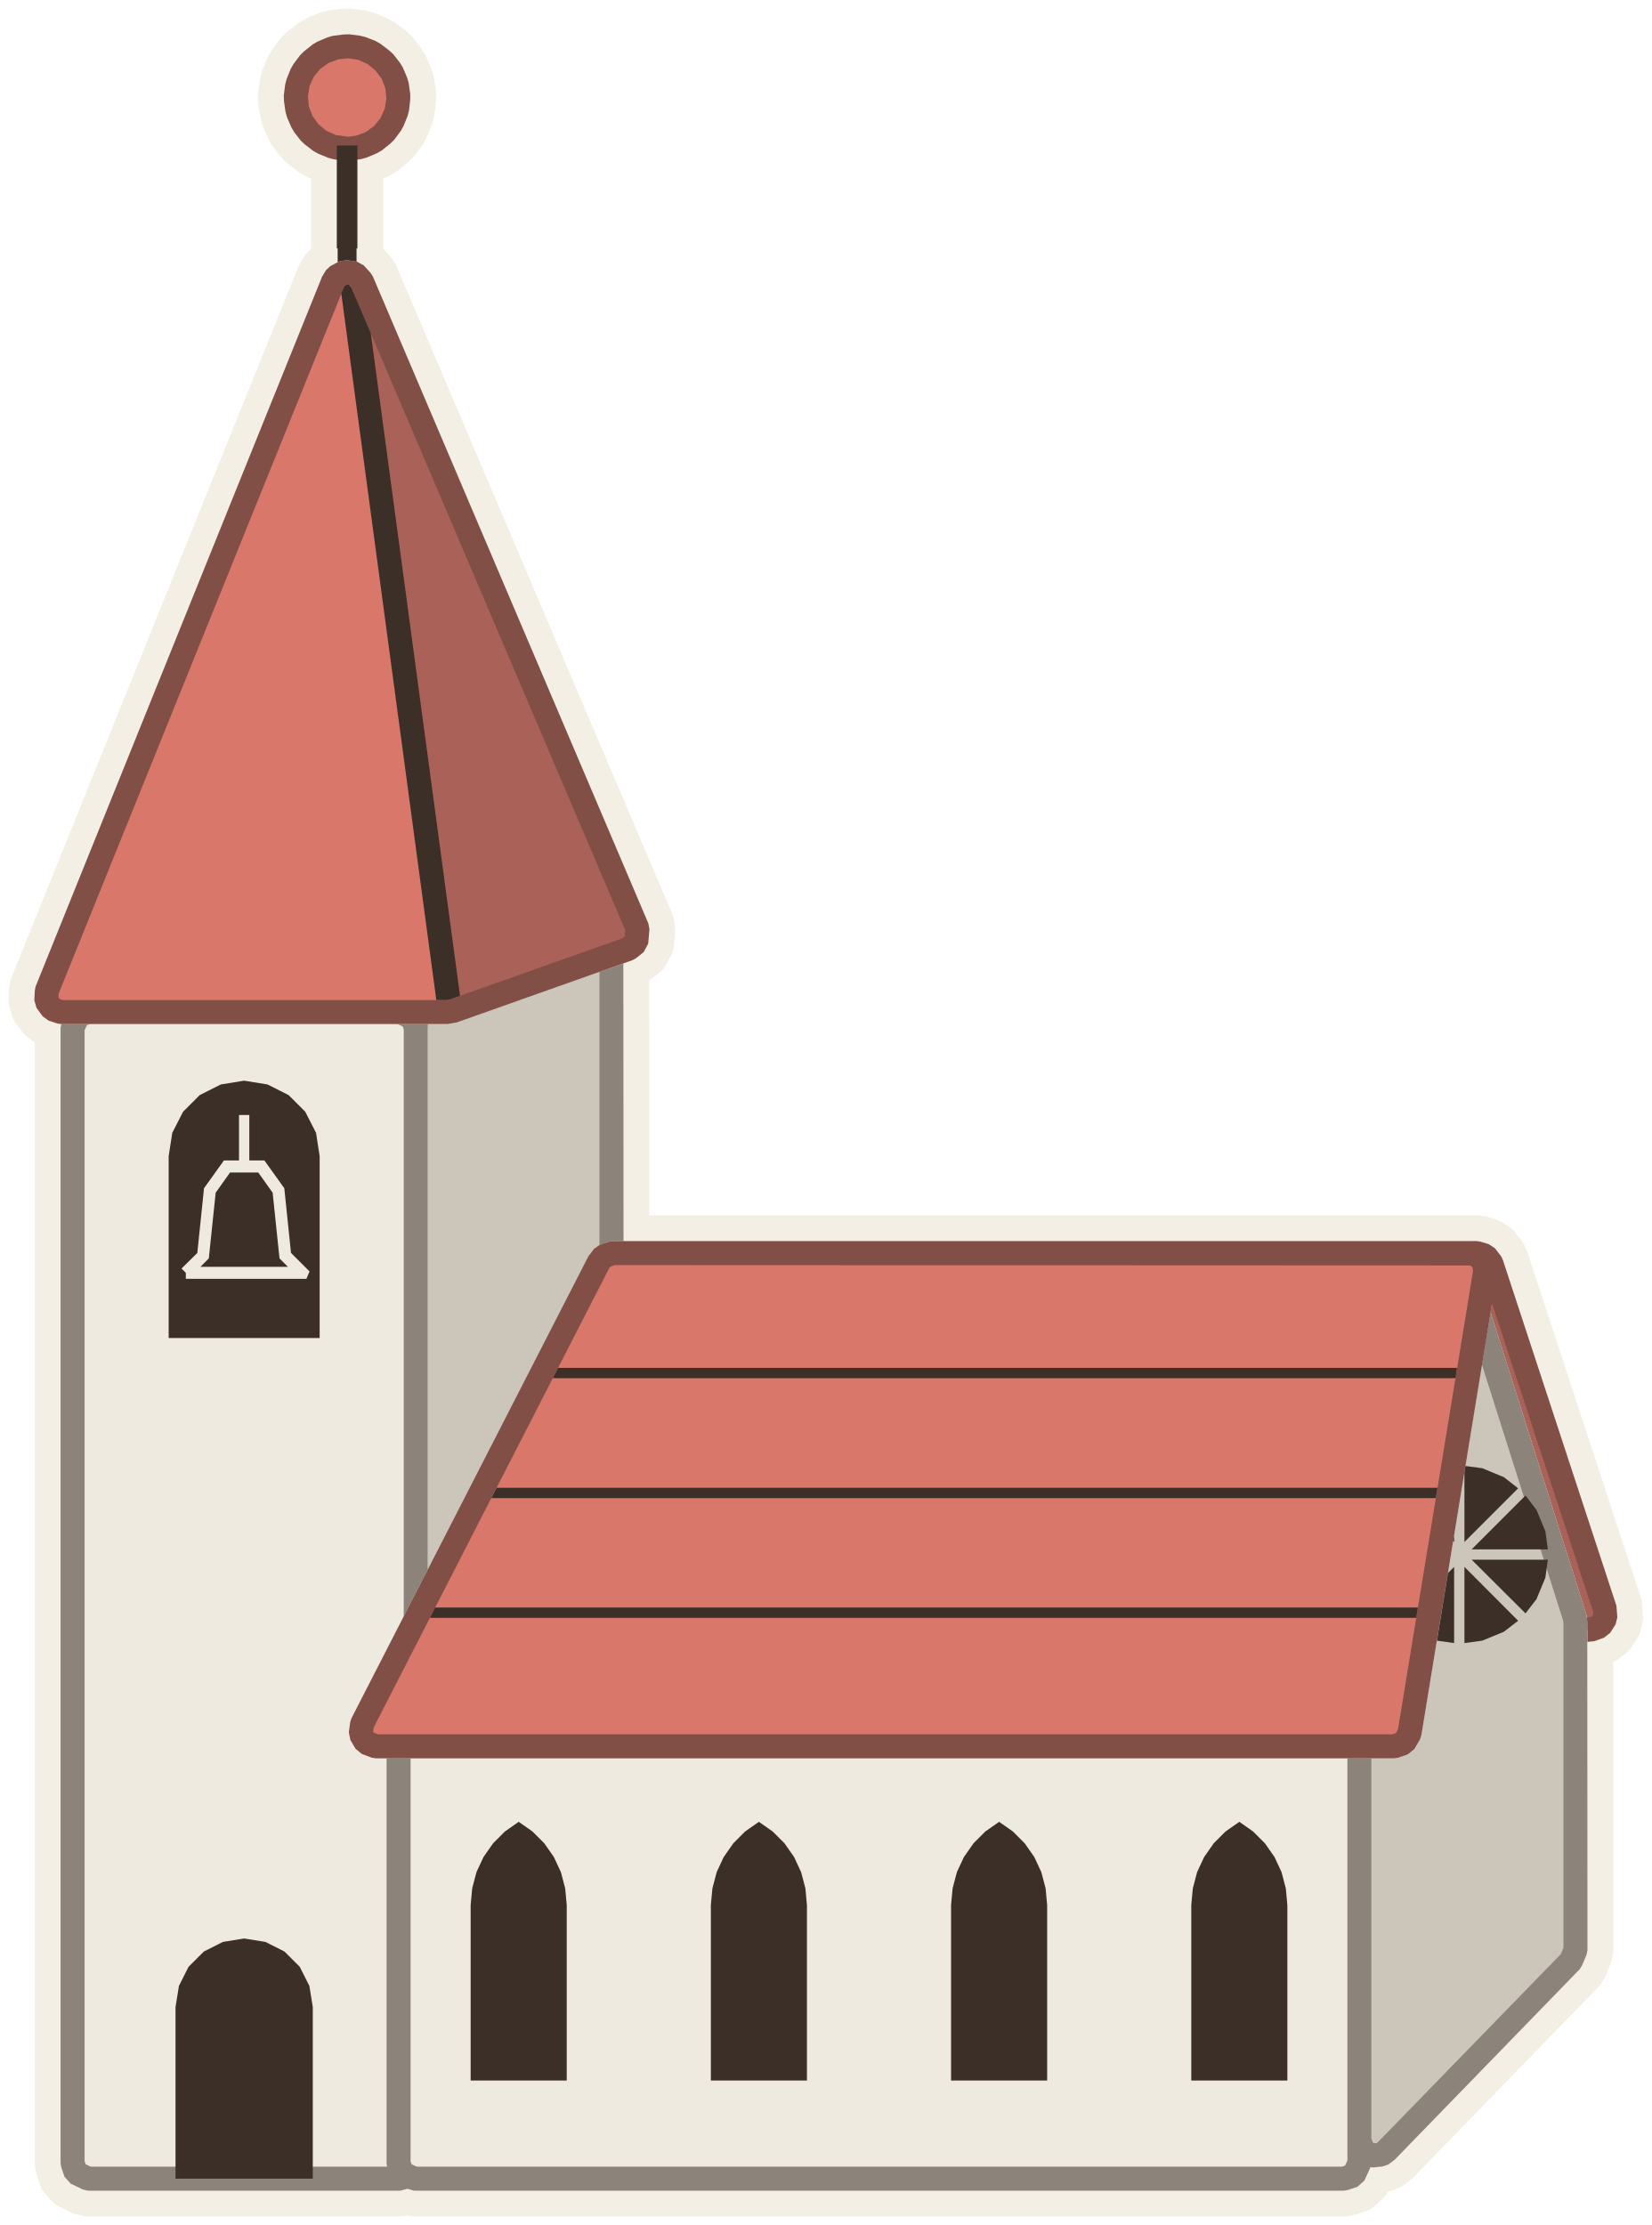
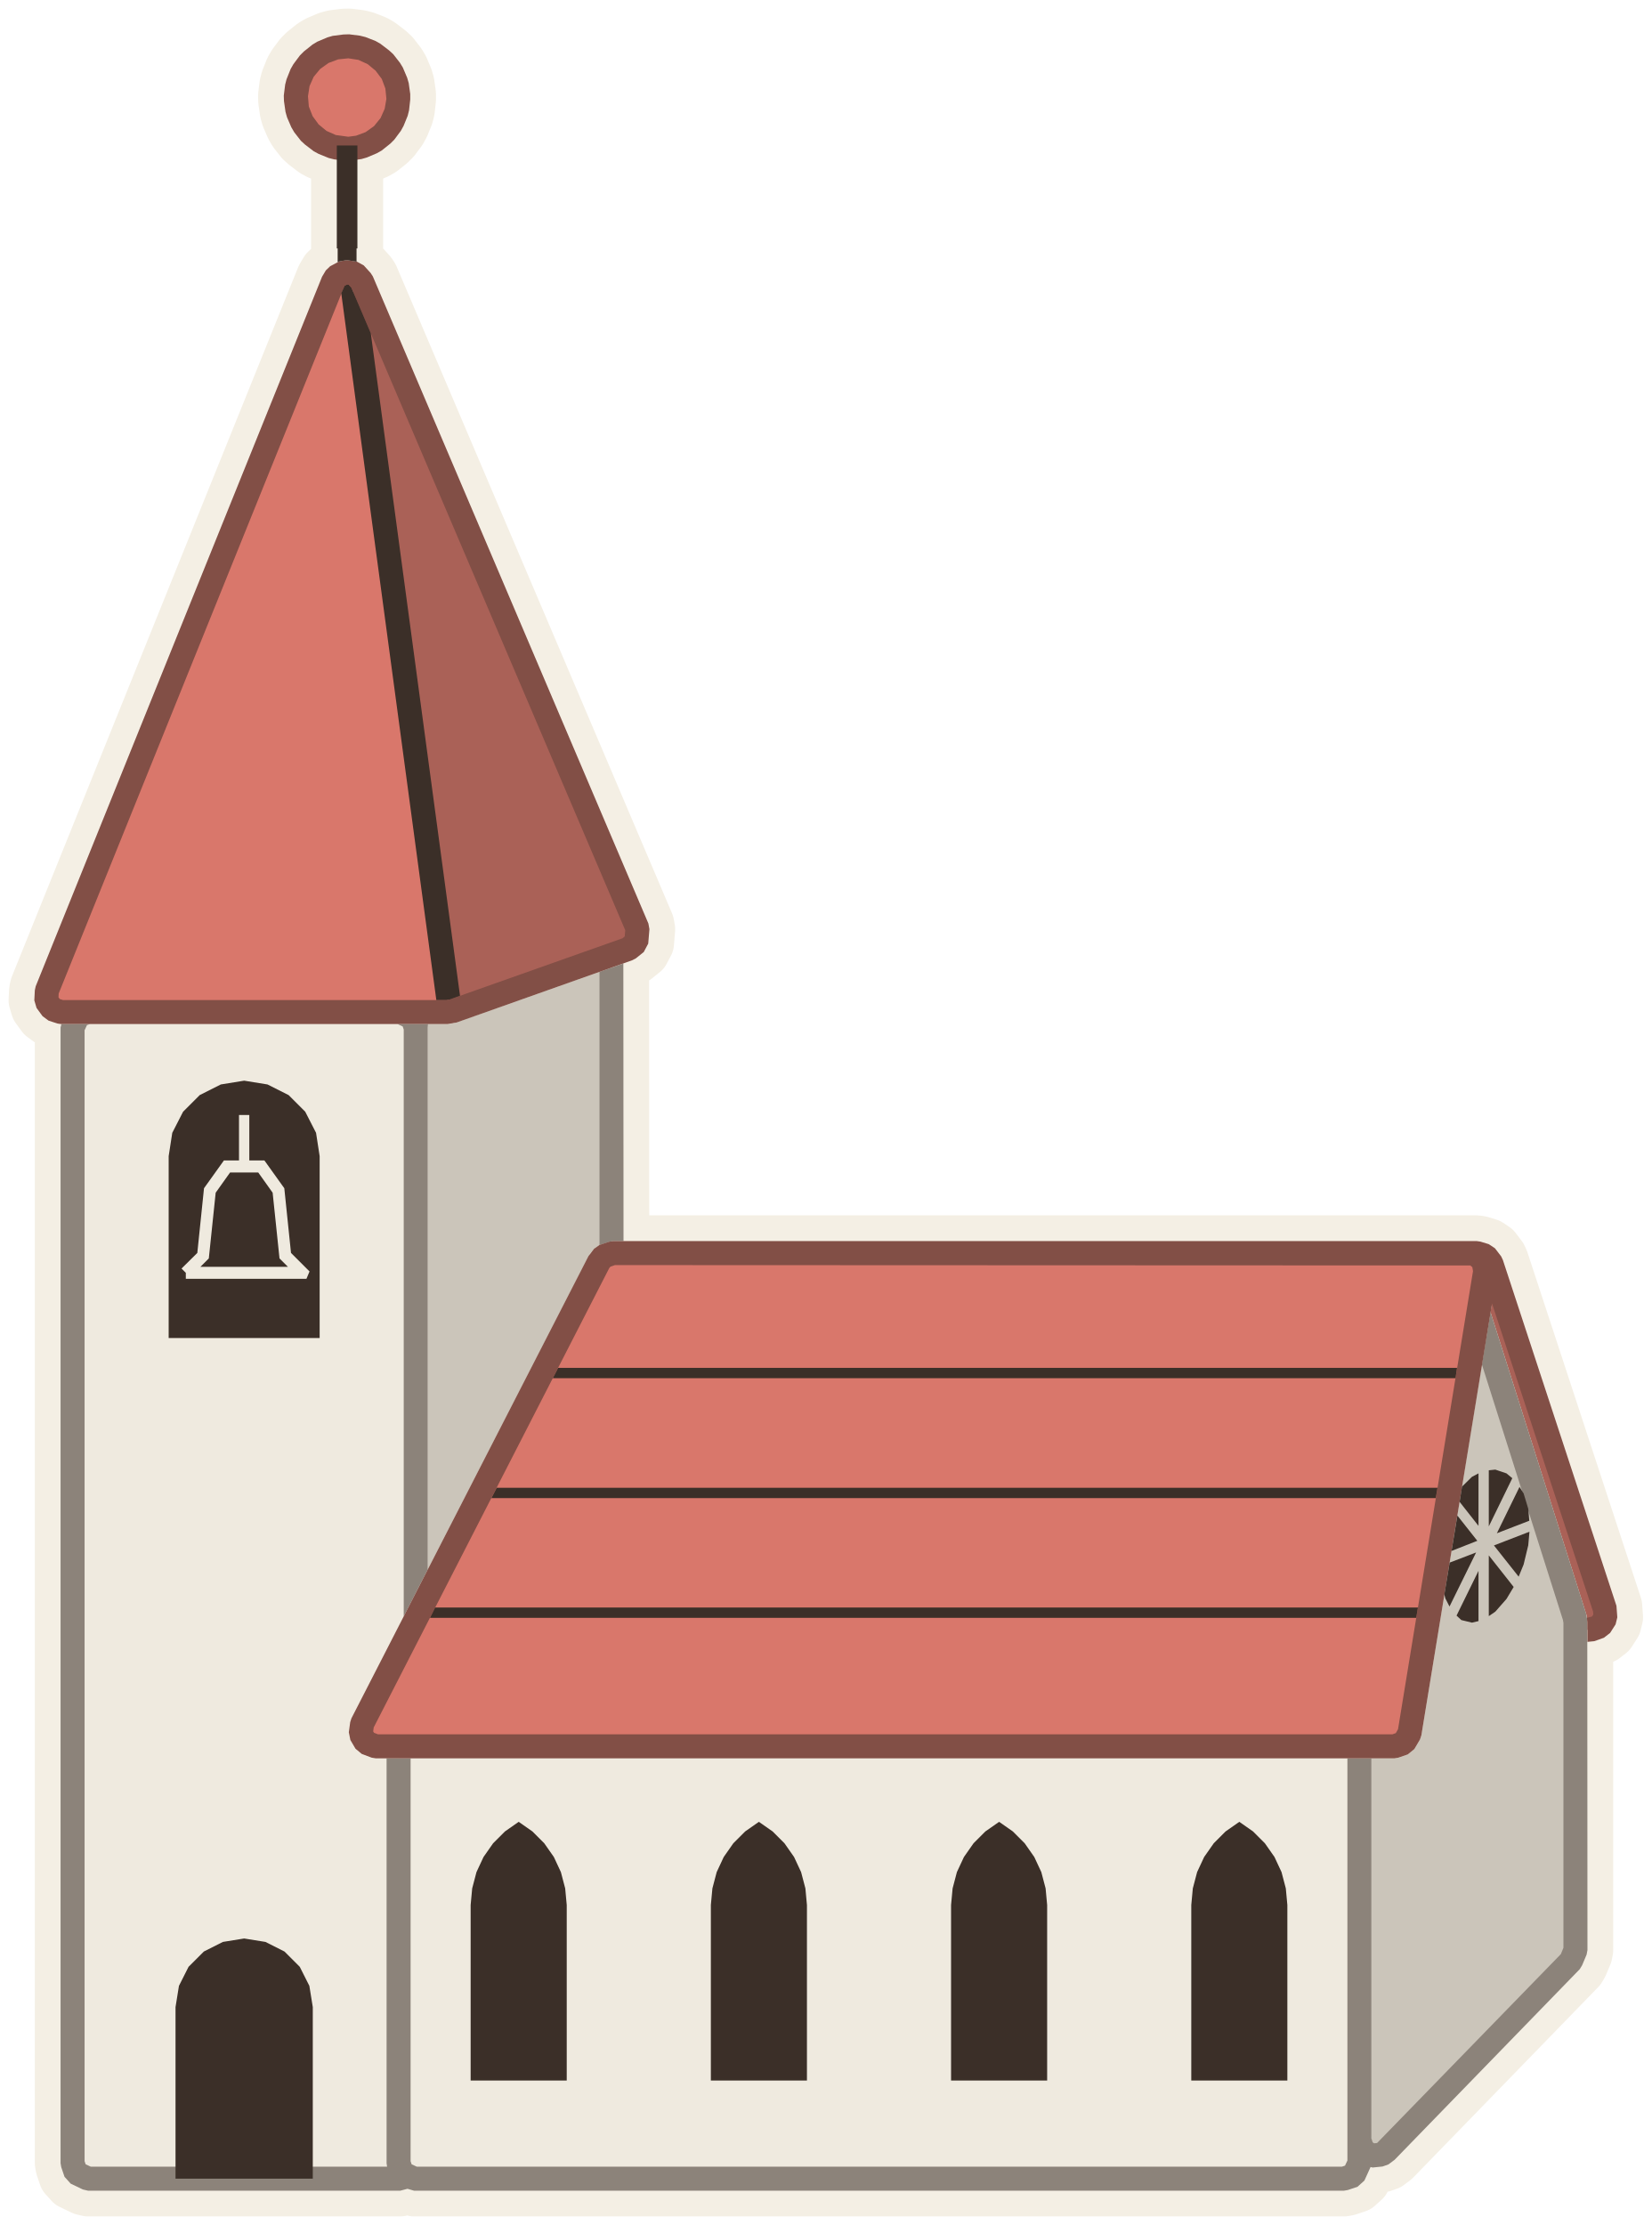
<svg xmlns="http://www.w3.org/2000/svg" viewBox="-51.23 -126.99 96.26 129.69" data-palette="wall:#EFEADF;roof:#D9776B;wood:#C9A97C;earth:#94744F;water:#8FB0B8;flag:#4A3B32;ink:#3B2F28;halo:#F4EFE4">
  <path data-role="sil" fill="#F4EFE4" stroke="#F4EFE4" stroke-width="3" stroke-linejoin="round" d="M-27.9 0.7L-27.48 0.59L-27.1 0.7L27.1 0.7L27.33 0.66L27.89 0.47L28.29 0.11L28.65 -0.68L28.77 -0.65L29.35 -0.71L29.69 -0.83L30.05 -1.1L40.84 -12.21L40.98 -12.44L41.24 -13.06L41.29 -13.32L41.29 -31.29L41.69 -31.33L42.25 -31.53L42.61 -31.81L42.93 -32.31L43.03 -32.72L42.98 -33.39L36.36 -53.55L36.26 -53.76L35.9 -54.23L35.54 -54.47L35.05 -54.62L34.84 -54.65L-14.89 -54.65L-14.9 -70.83L-14.38 -71.02L-14.17 -71.13L-13.71 -71.5L-13.45 -71.99L-13.38 -72.83L-13.44 -73.16L-29.5 -110.88L-29.63 -111.08L-30.03 -111.52L-30.45 -111.74L-30.45 -112.51L-30.4 -112.51L-30.4 -117.68L-29.85 -117.81L-29.26 -118.06L-28.98 -118.22L-28.48 -118.62L-28.25 -118.85L-27.87 -119.36L-27.71 -119.65L-27.47 -120.24L-27.39 -120.56L-27.32 -121.19L-27.32 -121.51L-27.41 -122.15L-27.5 -122.46L-27.75 -123.05L-27.92 -123.33L-28.31 -123.83L-28.55 -124.05L-29.06 -124.44L-29.34 -124.6L-29.93 -124.83L-30.25 -124.91L-30.88 -124.99L-31.21 -124.98L-31.84 -124.9L-32.15 -124.81L-32.74 -124.56L-33.02 -124.39L-33.52 -123.99L-33.75 -123.76L-34.13 -123.25L-34.29 -122.97L-34.53 -122.37L-34.61 -122.06L-34.69 -121.42L-34.68 -121.1L-34.59 -120.47L-34.5 -120.15L-34.25 -119.57L-34.08 -119.28L-33.69 -118.78L-33.45 -118.56L-32.94 -118.17L-32.66 -118.02L-32.07 -117.78L-31.6 -117.68L-31.6 -112.51L-31.55 -112.51L-31.55 -111.71L-31.99 -111.47L-32.24 -111.23L-32.46 -110.86L-49.15 -69.5L-49.2 -69.27L-49.23 -68.68L-49.1 -68.24L-48.75 -67.76L-48.4 -67.5L-47.88 -67.33L-47.65 -67.3L-47.7 -67.1L-47.7 -0.9L-47.66 -0.67L-47.47 -0.11L-47.11 0.29L-46.4 0.63L-46.1 0.7Z" />
  <path data-role="wall" fill="#EFEADF" d="M-28.47 -0.11L-28.66 -0.67L-28.7 -0.9L-28.7 -24.5L-29.33 -24.5L-29.57 -24.54L-30.15 -24.76L-30.51 -25.06L-30.81 -25.57L-30.9 -26.02L-30.82 -26.61L-30.75 -26.83L-27 -34.14L-27 -67.1L-27.07 -67.3L-46.9 -67.3L-47 -67.1L-47 -0.9L-46.81 -0.34L-46.1 0L-28.37 0ZM27.66 -0.19L28 -0.9L28 -24.5L-28 -24.5L-28 -0.9L-27.81 -0.34L-27.1 0L27.1 0Z" />
  <path data-role="wall-shade" fill="#cbc5ba" d="M-26.3 -35.51L-16.85 -53.91L-16.61 -54.2L-16.3 -54.42L-15.59 -54.64L-15.59 -70.59L-24.73 -67.36L-25.15 -67.3L-26.33 -67.3L-26.3 -67.1ZM29.28 -1.4L29.55 -1.59L40.33 -12.7L40.59 -13.32L40.59 -32.46L40.55 -32.73L35.39 -48.98L31.61 -25.84L31.53 -25.6L31.2 -25.04L30.82 -24.73L30.27 -24.54L30.04 -24.5L28.7 -24.5L28.7 -1.34Z" />
  <path data-role="roof" fill="#D9776B" d="M-30.34 -118.39L-30.11 -118.45L-29.61 -118.66L-29.41 -118.78L-28.97 -119.11L-28.81 -119.28L-28.47 -119.71L-28.36 -119.92L-28.15 -120.42L-28.09 -120.65L-28.02 -121.19L-28.02 -121.42L-28.09 -121.97L-28.15 -122.19L-28.36 -122.7L-28.47 -122.9L-28.81 -123.33L-28.97 -123.5L-29.41 -123.83L-29.61 -123.95L-30.11 -124.16L-30.34 -124.22L-30.88 -124.29L-31.12 -124.29L-31.66 -124.22L-31.89 -124.16L-32.39 -123.95L-32.59 -123.83L-33.03 -123.5L-33.19 -123.33L-33.53 -122.9L-33.64 -122.7L-33.85 -122.19L-33.91 -121.97L-33.98 -121.42L-33.98 -121.19L-33.91 -120.65L-33.85 -120.42L-33.64 -119.92L-33.53 -119.71L-33.19 -119.28L-33.03 -119.11L-32.59 -118.78L-32.39 -118.66L-31.89 -118.45L-31.66 -118.39L-31.12 -118.32L-30.88 -118.32ZM-25 -68.03L-30.8 -111.09L-31.13 -111.14L-31.65 -110.86L-31.81 -110.59L-48.5 -69.24L-48.53 -68.65L-48.19 -68.17L-47.67 -68L-25.15 -68ZM30.59 -25.39L30.92 -25.95L35.33 -52.91L35.22 -53.49L34.78 -53.88L34.44 -53.95L-15.51 -53.95L-16.07 -53.76L-16.31 -53.46L-30.13 -26.51L-30.21 -25.93L-29.91 -25.41L-29.33 -25.2L30.04 -25.2Z" />
  <path data-role="roof-shade" fill="#aa6157" d="M-24.85 -68.05L-14.61 -71.68L-14.15 -72.05L-14.08 -72.88L-30.15 -110.61L-30.55 -111.05L-30.8 -111.09L-25 -68.03ZM42.02 -32.19L42.34 -32.69L42.31 -33.17L35.97 -52.51L35.64 -50.51L41.24 -32.84L41.29 -32.46L41.29 -31.99L41.46 -31.99Z" />
  <path data-role="wall-line" fill="#8c837a" d="M-15.74 -54.61L-15.51 -54.65L-14.89 -54.65L-14.9 -70.83L-16.29 -70.34L-16.29 -54.42ZM-26.3 -67.1L-26.29 -67.3L-26.33 -67.3ZM-26.3 -35.51L-26.3 -67.1L-26.33 -67.3L-28.06 -67.3L-27.76 -67.16L-27.7 -66.98L-27.7 -32.78ZM28.77 -0.65L29.35 -0.71L29.69 -0.83L30.05 -1.1L40.84 -12.21L40.98 -12.44L41.24 -13.06L41.29 -13.32L41.28 -32.56L41.21 -32.94L35.64 -50.51L35.14 -47.45L39.86 -32.57L39.89 -32.4L39.89 -13.46L39.74 -13.09L29.03 -2.08L28.86 -2.06L28.77 -2.12L28.7 -2.34L28.7 -24.5L27.3 -24.5L27.3 -1.06L27.16 -0.76L26.98 -0.7L-26.94 -0.7L-27.24 -0.84L-27.3 -1.02L-27.3 -24.5L-28.7 -24.5L-28.7 -0.9L-28.67 -0.7L-45.94 -0.7L-46.24 -0.84L-46.3 -1.02L-46.3 -66.94L-46.16 -67.24L-45.98 -67.3L-47.65 -67.3L-47.7 -67.1L-47.7 -0.9L-47.66 -0.67L-47.47 -0.11L-47.11 0.29L-46.4 0.63L-46.1 0.7L-27.9 0.7L-27.48 0.59L-27.1 0.7L27.1 0.7L27.33 0.66L27.89 0.47L28.29 0.11L28.65 -0.68Z" />
  <path data-role="roof-line" fill="#824f46" d="M-30.88 -117.62L-30.16 -117.72L-29.85 -117.81L-29.26 -118.06L-28.98 -118.22L-28.48 -118.62L-28.25 -118.85L-27.87 -119.36L-27.71 -119.65L-27.47 -120.24L-27.39 -120.56L-27.32 -121.19L-27.32 -121.51L-27.41 -122.15L-27.5 -122.46L-27.75 -123.05L-27.92 -123.33L-28.31 -123.83L-28.55 -124.05L-29.06 -124.44L-29.34 -124.6L-29.93 -124.83L-30.25 -124.91L-30.88 -124.99L-31.21 -124.98L-31.84 -124.9L-32.15 -124.81L-32.74 -124.56L-33.02 -124.39L-33.52 -123.99L-33.75 -123.76L-34.13 -123.25L-34.29 -122.97L-34.53 -122.37L-34.61 -122.06L-34.69 -121.42L-34.68 -121.1L-34.59 -120.47L-34.5 -120.15L-34.25 -119.57L-34.08 -119.28L-33.69 -118.78L-33.45 -118.56L-32.94 -118.17L-32.66 -118.02L-32.07 -117.78L-31.75 -117.7L-31.12 -117.62ZM-30.93 -119.02L-31.66 -119.12L-32.2 -119.36L-32.66 -119.74L-33.01 -120.22L-33.23 -120.78L-33.28 -121.38L-33.19 -121.97L-32.95 -122.51L-32.57 -122.97L-32.08 -123.32L-31.52 -123.53L-30.93 -123.59L-30.34 -123.5L-29.8 -123.25L-29.34 -122.87L-28.98 -122.39L-28.77 -121.83L-28.71 -121.23L-28.81 -120.65L-29.05 -120.11L-29.43 -119.64L-29.92 -119.29L-30.48 -119.08ZM-25.15 -67.3L-24.62 -67.39L-14.38 -71.02L-14.17 -71.13L-13.71 -71.5L-13.45 -71.99L-13.38 -72.83L-13.44 -73.16L-29.5 -110.88L-29.63 -111.08L-30.03 -111.52L-30.43 -111.74L-31.02 -111.83L-31.47 -111.75L-31.99 -111.47L-32.24 -111.23L-32.46 -110.86L-49.15 -69.5L-49.2 -69.27L-49.23 -68.68L-49.1 -68.24L-48.75 -67.76L-48.4 -67.5L-47.88 -67.33L-47.67 -67.3ZM-47.56 -68.7L-47.75 -68.76L-47.82 -68.86L-47.81 -69.08L-31.15 -110.33L-31 -110.41L-30.9 -110.39L-30.75 -110.22L-14.79 -72.77L-14.82 -72.41L-14.95 -72.3L-25.03 -68.73L-25.21 -68.7ZM-29.2 -25.9L-29.43 -25.99L-29.48 -26.07L-29.45 -26.3L-15.72 -53.08L-15.65 -53.16L-15.39 -53.25L34.46 -53.23L34.58 -53.13L34.62 -52.9L30.25 -26.2L30.12 -25.97L29.92 -25.9ZM-15.74 -54.61L-16.3 -54.42L-16.61 -54.2L-16.93 -53.78L-30.75 -26.83L-30.82 -26.61L-30.9 -26.02L-30.81 -25.57L-30.51 -25.06L-30.15 -24.76L-29.57 -24.54L-29.33 -24.5L30.04 -24.5L30.27 -24.54L30.82 -24.73L31.2 -25.04L31.53 -25.6L31.61 -25.84L35.73 -51.01L41.62 -33.05L41.63 -32.88L41.56 -32.77L41.26 -32.69L41.29 -32.46L41.29 -31.29L41.69 -31.33L42.25 -31.53L42.61 -31.81L42.93 -32.31L43.03 -32.72L42.98 -33.39L36.36 -53.55L36.26 -53.76L35.9 -54.23L35.54 -54.47L35.05 -54.62L34.84 -54.65L-15.51 -54.65Z" />
-   <path data-role="ink" fill="#3B2F28" d="M-31.47 -111.75L-31.02 -111.83L-30.45 -111.74L-30.45 -112.51L-30.4 -112.51L-30.4 -118.51L-31.6 -118.51L-31.6 -112.51L-31.55 -112.51L-31.55 -111.71ZM-25.03 -68.73L-24.42 -68.95L-29.62 -107.57L-30.75 -110.22L-30.9 -110.39L-31 -110.41L-31.15 -110.33L-31.34 -109.89L-25.8 -68.7L-25.21 -68.7ZM-32.6 -59.6L-32.81 -60.96L-33.44 -62.19L-34.41 -63.16L-35.64 -63.78L-37 -64L-38.36 -63.78L-39.59 -63.16L-40.56 -62.19L-41.19 -60.96L-41.4 -59.6L-41.4 -49L-32.6 -49ZM-40.4 -52.45L-40.4 -52.8L-40.65 -53.05L-39.73 -53.96L-39.34 -57.73L-38.18 -59.35L-37.3 -59.35L-37.3 -62L-36.7 -62L-36.7 -59.35L-35.82 -59.35L-34.66 -57.73L-34.27 -53.96L-33.19 -52.88L-33.37 -52.45ZM-34.94 -53.64L-35.34 -57.47L-36.18 -58.65L-37.82 -58.65L-38.66 -57.47L-39.06 -53.64L-39.55 -53.15L-34.45 -53.15ZM33.6 -46.66L33.69 -47.26L-18.7 -47.26L-19.01 -46.66ZM37.25 -40.24L36.42 -40.89L35.16 -41.41L34.18 -41.54L34.12 -41.16L34.12 -37.11ZM32.55 -40.27L-22.28 -40.27L-22.59 -39.67L32.45 -39.67ZM38.84 -37.73L38.32 -38.98L37.68 -39.82L34.54 -36.68L38.98 -36.68ZM33.52 -37.49L33.46 -37.16L33.52 -37.11ZM38.32 -33.78L38.84 -35.04L38.98 -36.08L34.54 -36.08L37.68 -32.95ZM35.16 -31.36L36.42 -31.88L37.25 -32.52L34.12 -35.66L34.12 -31.22ZM33.52 -35.66L33.16 -35.3L32.52 -31.36L33.52 -31.22ZM31.31 -32.69L31.41 -33.29L-25.87 -33.29L-26.17 -32.69ZM-18.2 -15.95L-18.29 -16.92L-18.54 -17.87L-18.95 -18.75L-19.51 -19.55L-20.2 -20.24L-21 -20.8L-21.8 -20.24L-22.49 -19.55L-23.05 -18.75L-23.46 -17.87L-23.71 -16.92L-23.8 -15.95L-23.8 -5.72L-18.2 -5.72ZM-4.2 -15.95L-4.29 -16.92L-4.54 -17.87L-4.95 -18.75L-5.51 -19.55L-6.2 -20.24L-7 -20.8L-7.8 -20.24L-8.49 -19.55L-9.05 -18.75L-9.46 -17.87L-9.71 -16.92L-9.8 -15.95L-9.8 -5.72L-4.2 -5.72ZM9.8 -15.95L9.71 -16.92L9.46 -17.87L9.05 -18.75L8.49 -19.55L7.8 -20.24L7 -20.8L6.2 -20.24L5.51 -19.55L4.95 -18.75L4.54 -17.87L4.29 -16.92L4.2 -15.95L4.2 -5.72L9.8 -5.72ZM23.8 -15.95L23.71 -16.92L23.46 -17.87L23.05 -18.75L22.49 -19.55L21.8 -20.24L21 -20.8L20.2 -20.24L19.51 -19.55L18.95 -18.75L18.54 -17.87L18.29 -16.92L18.2 -15.95L18.2 -5.72L23.8 -5.72ZM-33 -10L-33.2 -11.24L-33.76 -12.35L-34.65 -13.24L-35.76 -13.8L-37 -14L-38.24 -13.8L-39.35 -13.24L-40.24 -12.35L-40.8 -11.24L-41 -10L-41 0L-33 0Z" />
+   <path data-role="ink" fill="#3B2F28" d="M-31.47 -111.75L-31.02 -111.83L-30.45 -111.74L-30.45 -112.51L-30.4 -112.51L-30.4 -118.51L-31.6 -118.51L-31.6 -112.51L-31.55 -112.51L-31.55 -111.71ZM-25.03 -68.73L-24.42 -68.95L-29.62 -107.57L-30.75 -110.22L-30.9 -110.39L-31 -110.41L-31.15 -110.33L-31.34 -109.89L-25.8 -68.7L-25.21 -68.7ZM-32.6 -59.6L-32.81 -60.96L-33.44 -62.19L-34.41 -63.16L-35.64 -63.78L-37 -64L-38.36 -63.78L-39.59 -63.16L-40.56 -62.19L-41.19 -60.96L-41.4 -59.6L-41.4 -49L-32.6 -49ZM-40.4 -52.45L-40.4 -52.8L-40.65 -53.05L-39.73 -53.96L-39.34 -57.73L-38.18 -59.35L-37.3 -59.35L-37.3 -62L-36.7 -62L-36.7 -59.35L-35.82 -59.35L-34.66 -57.73L-34.27 -53.96L-33.19 -52.88L-33.37 -52.45ZM-34.94 -53.64L-35.34 -57.47L-36.18 -58.65L-37.82 -58.65L-38.66 -57.47L-39.06 -53.64L-39.55 -53.15L-34.45 -53.15ZM33.6 -46.66L33.69 -47.26L-18.7 -47.26L-19.01 -46.66ZM36.91 -40.83L36.57 -41.11L35.92 -41.33L35.54 -41.29L35.54 -38.02ZM34.94 -41.11L34.56 -40.91L33.98 -40.34L33.84 -39.45L34.94 -38.05ZM37.9 -38.35L37.84 -39.05L37.57 -39.94L37.33 -40.32L36.01 -37.62ZM32.55 -40.27L-22.28 -40.27L-22.59 -39.67L32.45 -39.67ZM34.87 -37.18L33.71 -38.65L33.37 -36.59ZM37.57 -35.8L37.84 -36.92L37.91 -37.71L35.84 -36.91L37.28 -35.09ZM34.8 -36.5L33.26 -35.91L32.95 -34.05L33.01 -33.82L33.25 -33.35ZM35.92 -33.05L36.57 -33.79L36.99 -34.49L35.54 -36.33L35.54 -32.79ZM34.94 -32.5L34.94 -35.43L33.66 -32.82L33.94 -32.56L34.56 -32.41ZM31.31 -32.69L31.41 -33.29L-25.87 -33.29L-26.17 -32.69ZM-18.2 -15.95L-18.29 -16.92L-18.54 -17.87L-18.95 -18.75L-19.51 -19.55L-20.2 -20.24L-21 -20.8L-21.8 -20.24L-22.49 -19.55L-23.05 -18.75L-23.46 -17.87L-23.71 -16.92L-23.8 -15.95L-23.8 -5.72L-18.2 -5.72ZM-4.2 -15.95L-4.29 -16.92L-4.54 -17.87L-4.95 -18.75L-5.51 -19.55L-6.2 -20.24L-7 -20.8L-7.8 -20.24L-8.49 -19.55L-9.05 -18.75L-9.46 -17.87L-9.71 -16.92L-9.8 -15.95L-9.8 -5.72L-4.2 -5.72ZM9.8 -15.95L9.71 -16.92L9.46 -17.87L9.05 -18.75L8.49 -19.55L7.8 -20.24L7 -20.8L6.2 -20.24L5.51 -19.55L4.95 -18.75L4.54 -17.87L4.29 -16.92L4.2 -15.95L4.2 -5.72L9.8 -5.72ZM23.8 -15.95L23.71 -16.92L23.46 -17.87L23.05 -18.75L22.49 -19.55L21.8 -20.24L21 -20.8L20.2 -20.24L19.51 -19.55L18.95 -18.75L18.54 -17.87L18.29 -16.92L18.2 -15.95L18.2 -5.72L23.8 -5.72ZM-33 -10L-33.2 -11.24L-33.76 -12.35L-34.65 -13.24L-35.76 -13.8L-37 -14L-38.24 -13.8L-39.35 -13.24L-40.24 -12.35L-40.8 -11.24L-41 -10L-41 0L-33 0Z" />
</svg>
